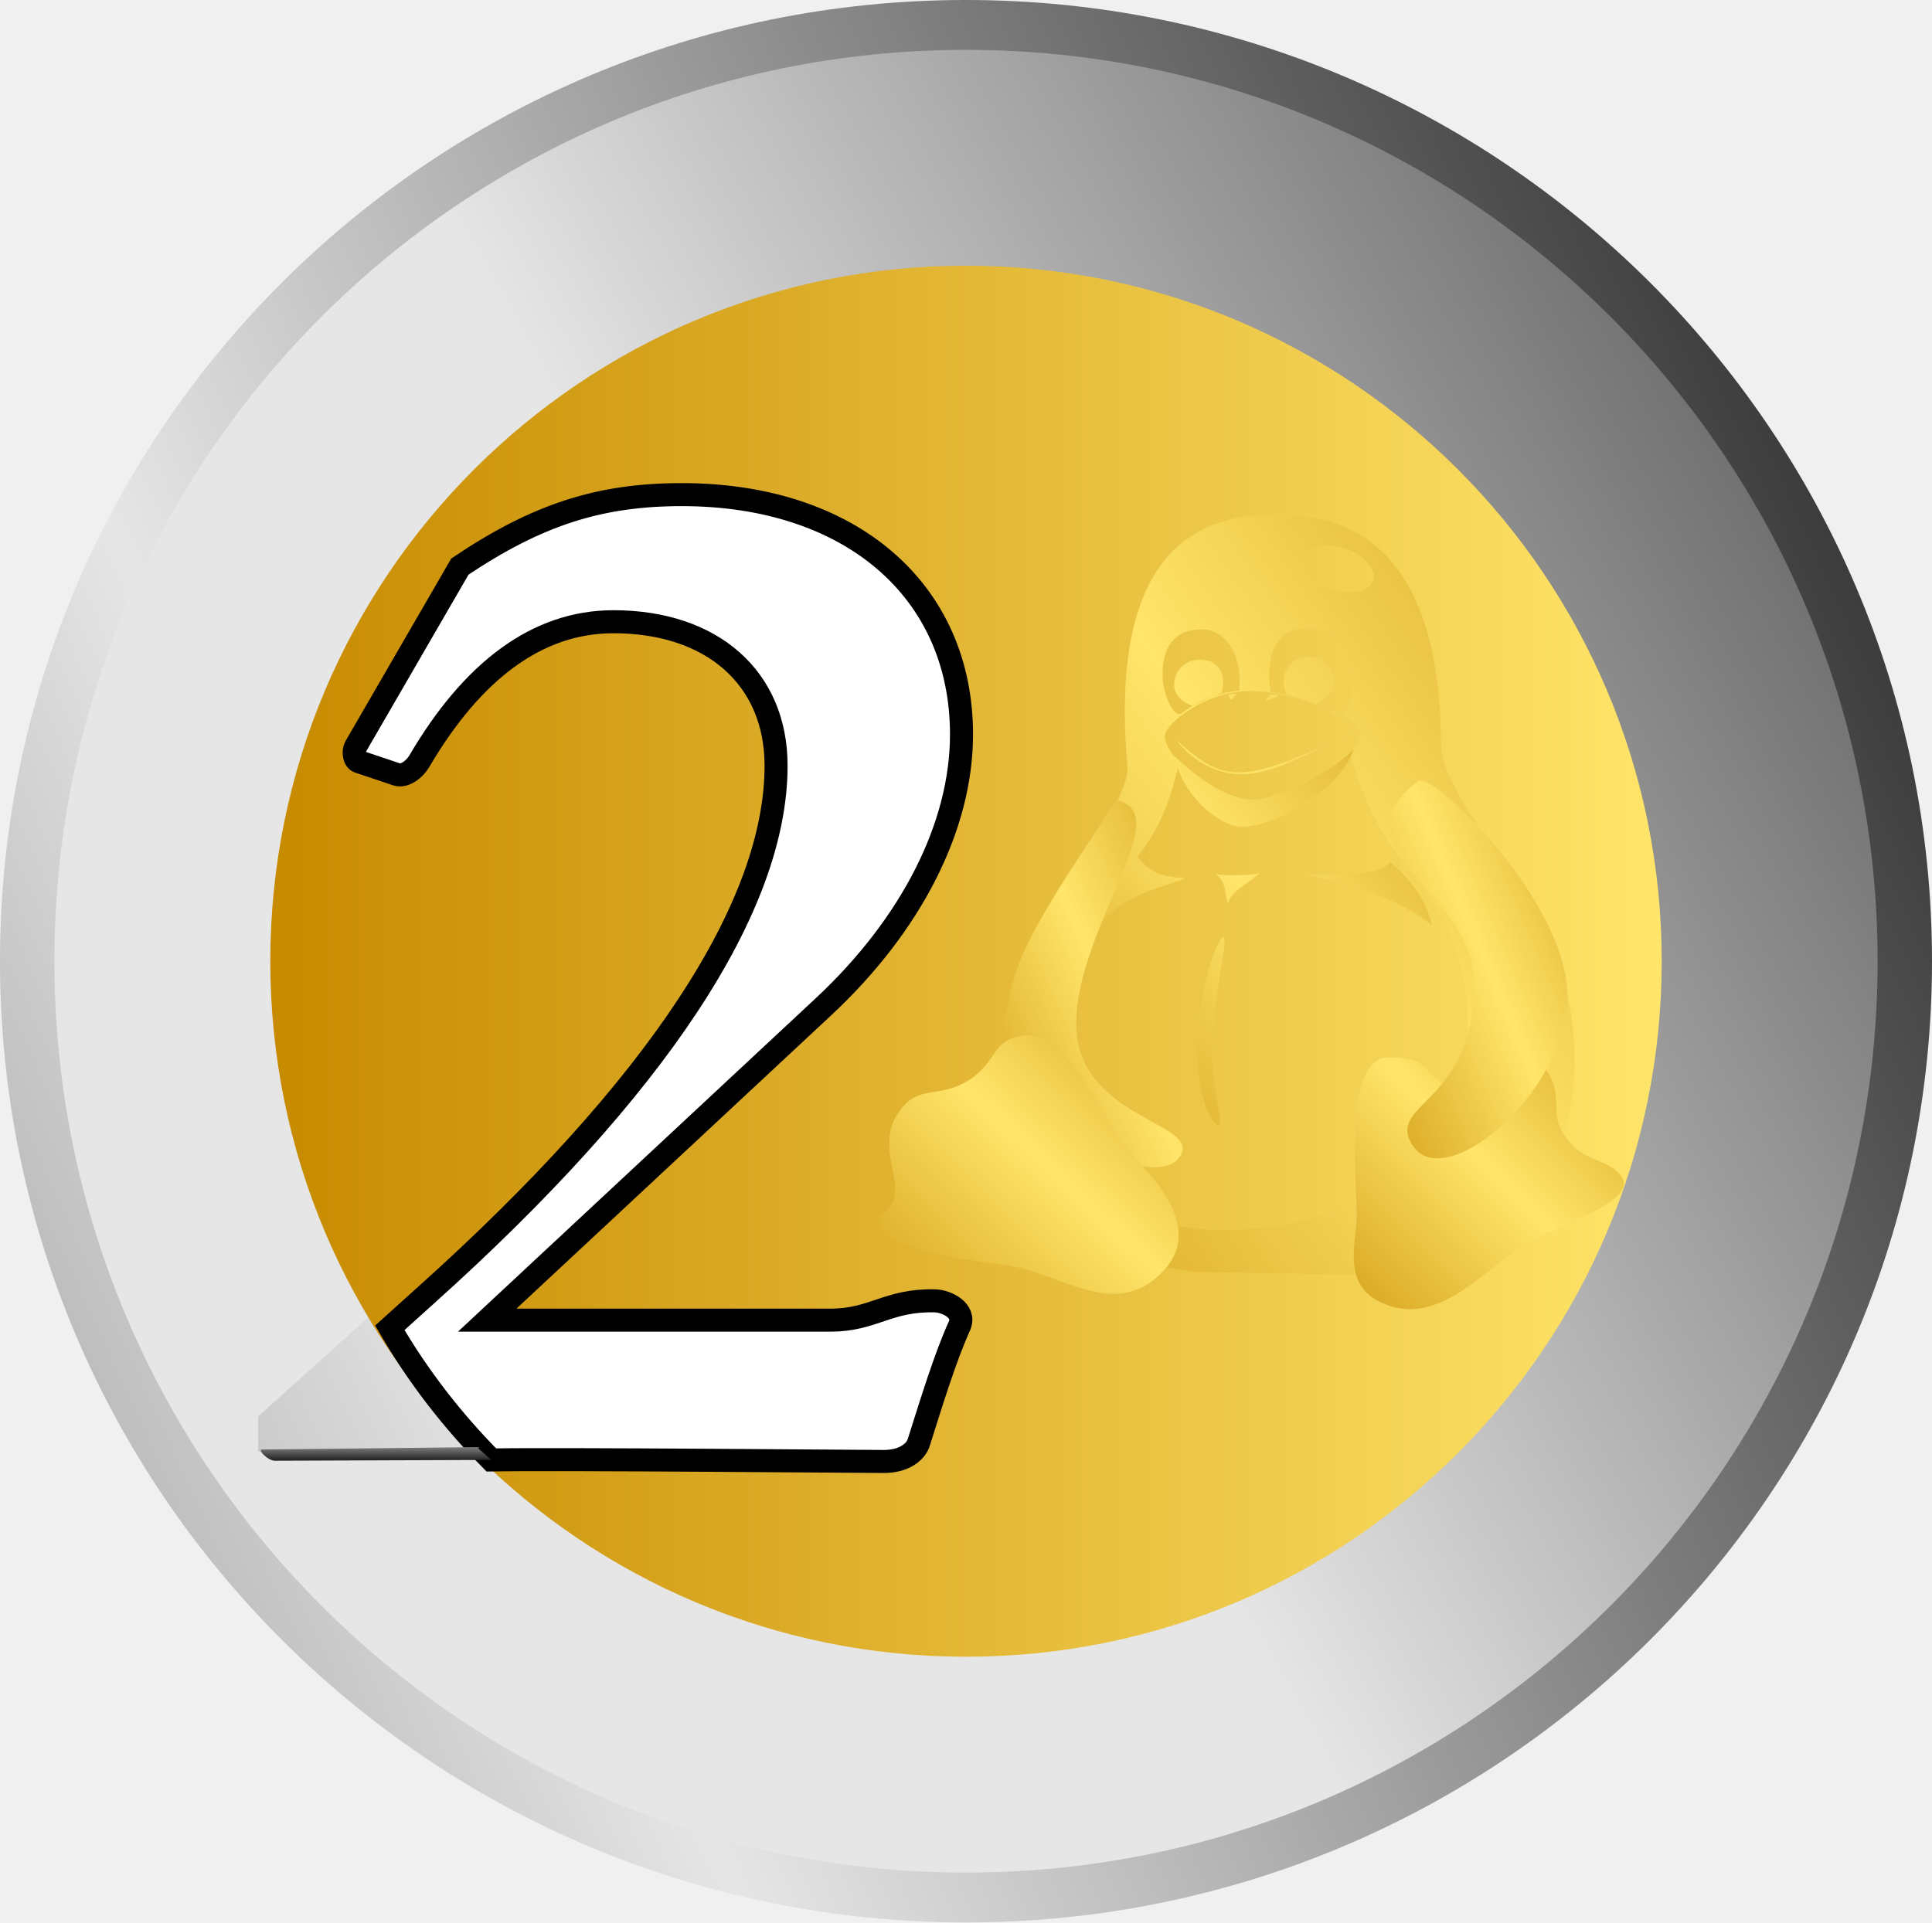
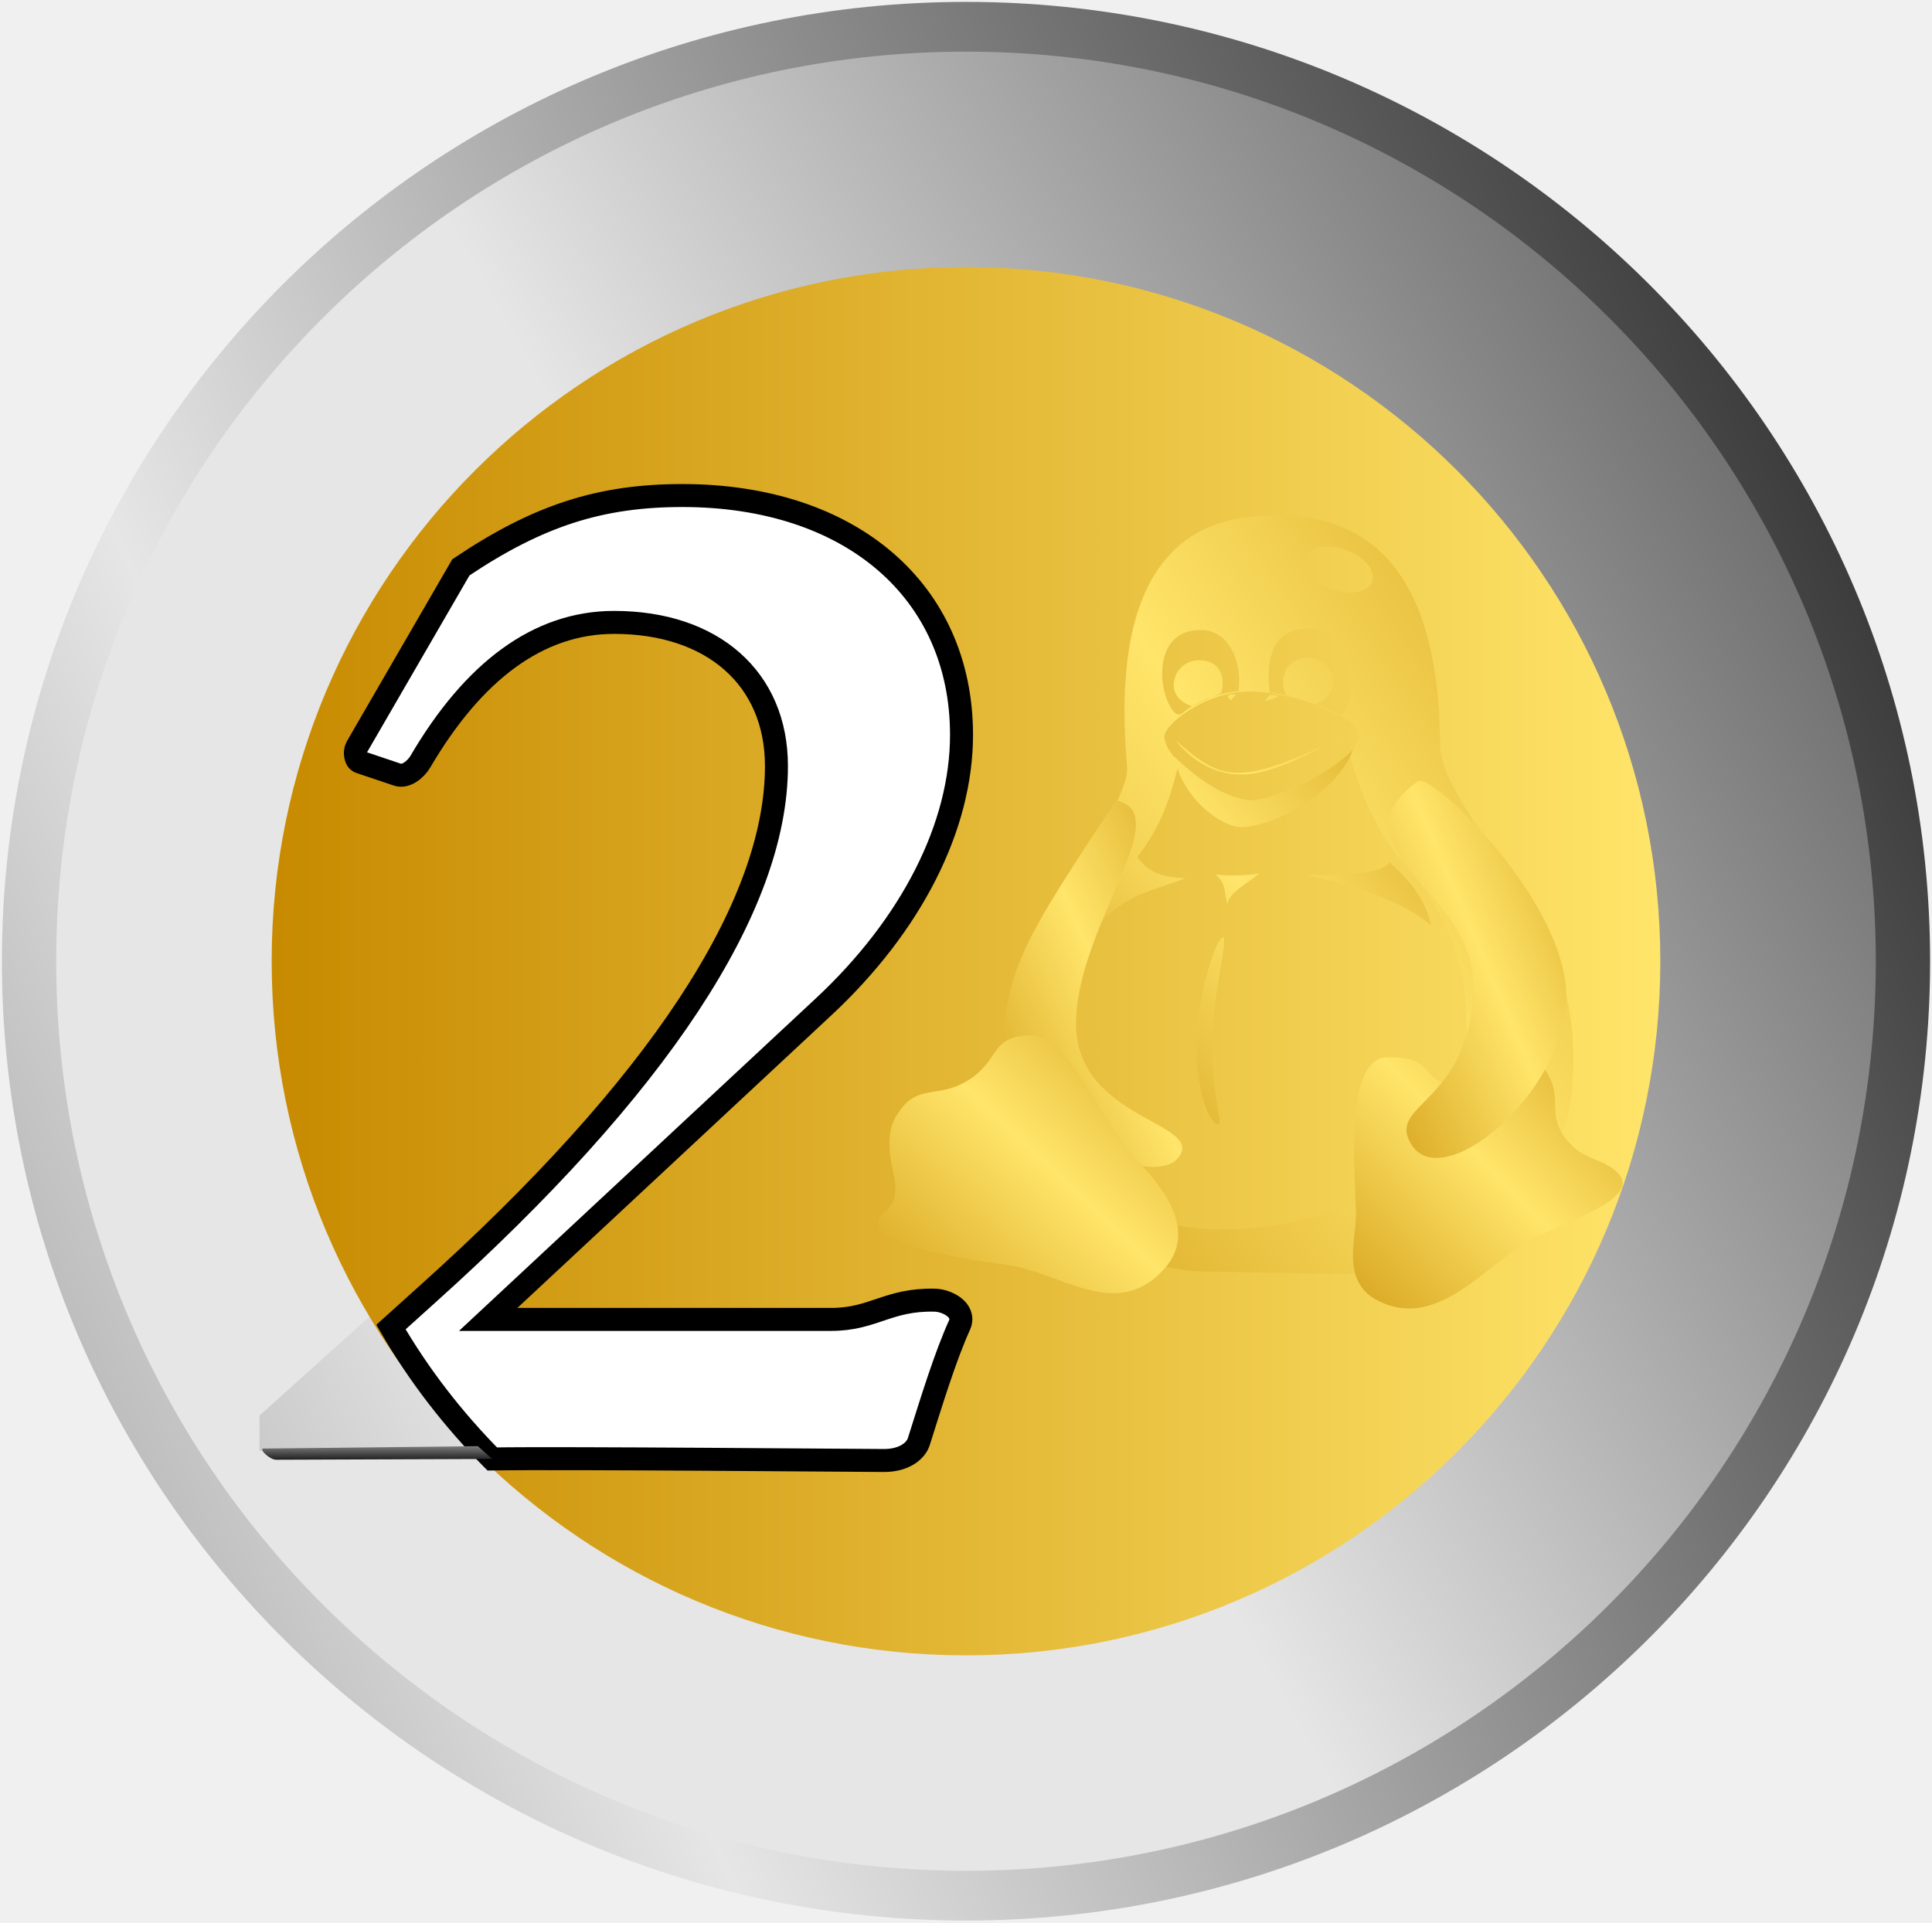
<svg xmlns="http://www.w3.org/2000/svg" xmlns:xlink="http://www.w3.org/1999/xlink" id="svg699" width="503.347" height="500.985" xml:space="preserve" version="1.0">
  <defs id="defs701">
    <linearGradient id="linearGradient651">
      <stop style="stop-color:#c78a00;stop-opacity:1;" offset="0" id="stop652" />
      <stop style="stop-color:#ffe56a;stop-opacity:1;" offset="1" id="stop653" />
    </linearGradient>
    <linearGradient id="linearGradient834">
      <stop style="stop-color:#191919;stop-opacity:1;" offset="0" id="stop835" />
      <stop style="stop-color:#e6e6e6;stop-opacity:1;" offset="1" id="stop836" />
    </linearGradient>
-     <linearGradient xlink:href="#linearGradient834" id="linearGradient2201" gradientTransform="scale(1.002355,0.9976509)" spreadMethod="reflect" x1="673.504" y1="300.079" x2="225.419" y2="504.084" gradientUnits="userSpaceOnUse" />
-     <linearGradient xlink:href="#linearGradient834" id="linearGradient2203" x1="796.235" y1="326.768" x2="395.454" y2="553.135" gradientUnits="userSpaceOnUse" />
-     <linearGradient xlink:href="#linearGradient651" id="linearGradient2205" gradientTransform="scale(1.004938,0.9950859)" x1="217.442" y1="507.386" x2="577.102" y2="507.386" gradientUnits="userSpaceOnUse" />
+     <linearGradient xlink:href="#linearGradient834" id="linearGradient2201" gradientTransform="matrix(1.000384,0,0,0.9956892,-1.666581,2.712126)" spreadMethod="reflect" x1="673.504" y1="300.079" x2="225.419" y2="504.084" gradientUnits="userSpaceOnUse" />
+     <linearGradient xlink:href="#linearGradient834" id="linearGradient2203" x1="796.235" y1="326.768" x2="395.454" y2="553.135" gradientUnits="userSpaceOnUse" gradientTransform="matrix(0.9980337,0,0,0.9980337,-0.4878353,1.533114)" />
+     <linearGradient xlink:href="#linearGradient651" id="linearGradient2205" gradientTransform="matrix(1.005914,0,0,1.005914,1.974738,9.86128)" x1="217.442" y1="507.386" x2="577.102" y2="507.386" gradientUnits="userSpaceOnUse" />
    <linearGradient xlink:href="#linearGradient651" id="linearGradient2209" spreadMethod="reflect" x1="286.067" y1="307.054" x2="461.85" y2="147.59" gradientTransform="scale(0.9767462,1.023807)" gradientUnits="userSpaceOnUse" />
    <linearGradient xlink:href="#linearGradient651" id="linearGradient2211" spreadMethod="reflect" x1="382.073" y1="269.313" x2="533.91" y2="131.573" gradientTransform="scale(0.8819901,1.1338)" gradientUnits="userSpaceOnUse" />
    <linearGradient xlink:href="#linearGradient651" id="linearGradient2213" spreadMethod="reflect" x1="572.364" y1="204.567" x2="631.662" y2="150.774" gradientTransform="scale(0.935494,1.068954)" gradientUnits="userSpaceOnUse" />
    <linearGradient xlink:href="#linearGradient651" id="linearGradient2215" spreadMethod="reflect" x1="763.868" y1="158.541" x2="806.985" y2="119.428" gradientTransform="scale(0.6957958,1.437203)" gradientUnits="userSpaceOnUse" />
    <linearGradient xlink:href="#linearGradient651" id="linearGradient2217" spreadMethod="reflect" x1="266.824" y1="418.967" x2="342.593" y2="350.232" gradientTransform="scale(1.640356,0.6096237)" gradientUnits="userSpaceOnUse" />
    <linearGradient xlink:href="#linearGradient651" id="linearGradient2219" spreadMethod="reflect" x1="578.599" y1="267.881" x2="622.333" y2="228.207" gradientTransform="scale(1.029559,0.9712894)" gradientUnits="userSpaceOnUse" />
    <linearGradient xlink:href="#linearGradient651" id="linearGradient2221" spreadMethod="reflect" x1="459.526" y1="275.189" x2="506.249" y2="232.803" gradientTransform="scale(1.071609,0.9331764)" gradientUnits="userSpaceOnUse" />
    <linearGradient xlink:href="#linearGradient651" id="linearGradient2223" spreadMethod="reflect" x1="898.972" y1="153.952" x2="942.473" y2="114.49" gradientTransform="scale(0.6819639,1.466353)" gradientUnits="userSpaceOnUse" />
-     <linearGradient xlink:href="#linearGradient834" id="linearGradient2225" gradientTransform="scale(4.113553,0.2430988)" x1="60.418" y1="2676.568" x2="60.523" y2="2644.241" gradientUnits="userSpaceOnUse" />
+     <linearGradient xlink:href="#linearGradient834" id="linearGradient2225" gradientTransform="matrix(4.105465,0,0,0.2426208,0.7896698,1.02298)" x1="60.418" y1="2676.568" x2="60.523" y2="2644.241" gradientUnits="userSpaceOnUse" />
  </defs>
  <g id="g2185" transform="translate(-149.9224,-269.7552)">
-     <path transform="translate(-2.46109,1.692474)" id="path687" d="M 655.731,518.555 C 655.731,656.898 543.053,769.048 404.057,769.048 C 265.062,769.048 152.383,656.898 152.383,518.555 C 152.383,380.212 265.062,268.063 404.057,268.063 C 543.053,268.063 655.731,380.212 655.731,518.555 z M 396.999,636.058 L 396.999,636.058 z " style="font-size:48px;font-style:italic;font-weight:bold;fill:url(#linearGradient2201);fill-opacity:1;stroke-width:1;font-family:Luxi Serif" />
-     <path transform="translate(-1.280022,0.511139)" id="path708" d="M 218.455,647.553 C 244.988,647.185 292.904,646.45 307.556,646.45 C 313.892,646.45 313.892,646.45 384.777,647.553 C 390.717,625.125 392.697,618.874 397.845,609.682 L 394.677,607.476 C 381.609,609.682 373.293,610.418 362.205,610.418 L 272.708,610.418 L 360.225,528.794 C 383.193,507.469 396.261,481.731 396.261,457.832 C 396.261,420.329 367.353,395.327 323.396,395.327 C 302.012,395.327 285.776,400.475 265.58,414.079 L 243.404,464.083 L 255.284,467.392 L 260.828,458.568 C 275.48,435.404 285.776,428.418 305.576,428.418 C 331.316,428.418 347.949,443.125 347.949,465.921 C 347.949,502.689 317.06,549.751 256.868,603.8 L 218.455,638.361 L 218.455,647.553 z M 640.376,519.736 C 640.376,650.904 534.044,757.236 402.876,757.236 C 271.709,757.236 165.376,650.904 165.376,519.736 C 165.376,388.569 271.709,282.237 402.876,282.237 C 534.044,282.237 640.376,388.569 640.376,519.736 z M 392.25,630.762 L 392.25,630.762 z " style="font-size:48px;font-style:italic;font-weight:bold;fill:url(#linearGradient2203);stroke-width:1;font-family:URW Palladio L" />
-     <path transform="matrix(1.002943,0,0,1.012873,1.187403,8.855713)" d="M 579.952,504.892 A 180.718,178.946 0 0 1 399.234,683.839 180.718,178.946 0 0 1 218.515,504.892 180.718,178.946 0 0 1 399.234,325.946 180.718,178.946 0 0 1 579.952,504.892 Z" id="path709" style="fill:url(#linearGradient2205);fill-opacity:1;fill-rule:evenodd;stroke:none;stroke-width:1pt;stroke-linecap:butt;stroke-linejoin:miter;stroke-opacity:1" />
-     <path id="path705" d="M 277.926,650.216 C 267.739,639.903 258.801,628.403 251.489,615.778 L 261.051,607.153 C 321.239,553.091 352.114,506.028 352.114,469.278 C 352.114,446.466 335.489,431.778 309.739,431.778 C 289.926,431.778 272.995,444.538 259.142,468.167 C 258.005,470.106 255.378,472.275 253.225,471.551 L 243.375,468.238 C 242.113,467.814 241.9,465.479 242.567,464.327 L 269.739,417.403 C 289.926,403.841 306.176,398.653 327.551,398.653 C 371.551,398.653 400.426,423.653 400.426,461.153 C 400.426,485.091 387.364,510.778 364.426,532.153 L 276.864,613.778 L 366.364,613.778 C 377.489,613.778 381.184,608.475 393.435,608.753 C 396.701,608.827 401.484,611.341 399.963,615.116 C 396.149,623.54 392.715,634.854 389.344,645.475 C 388.576,648.234 385.286,650.614 380.226,650.614 C 374.663,650.614 295.801,649.903 277.926,650.216 z " style="font-size:12px;fill:#ffffff;fill-rule:evenodd;stroke-width:6;stroke:#000000;fill-opacity:1;stroke-opacity:1;stroke-miterlimit:4;stroke-dasharray:none" />
-     <g style="font-size:12px;fill:url(#linearGradient2209)" transform="matrix(0.896439,0,0,0.911599,29.62592,306.5531)" id="g944">
-       <path id="path943" d="M 489.278,157.631 C 486.772,158.647 483.694,159.962 480.892,161.423 C 479.342,161.006 475.428,159.274 475.428,155.334 C 475.428,151.395 478.715,148.201 482.771,148.201 C 488.079,148.201 490.74,151.812 489.278,157.631 z M 521.931,154.542 C 521.931,158.481 518.018,160.213 516.677,160.839 C 513.039,159.587 510.169,158.69 508.081,158.091 C 505.576,152.273 509.281,147.409 514.589,147.409 C 518.644,147.409 521.931,150.602 521.931,154.542 z M 554.013,282.146 C 539.72,299.092 519.796,311.767 487.723,311.237 C 455.033,310.137 444.734,294.834 446.429,254.597 C 447.438,237.48 453.055,223.221 459.411,212.543 C 462.707,204.534 471.547,201.745 476.988,177.151 C 485.615,185.484 494.435,188.327 497.947,188.368 C 504.63,188.5 521.127,180.749 526.521,174.944 C 532.803,196.121 539.725,203.287 544.25,208.414 C 571.813,240.208 557.189,277.697 554.013,282.146 z M 494.287,157.059 C 487.712,157.64 481.731,160.345 477.727,163.528 C 475.279,165.209 472.064,157.889 472.064,152.412 C 472.064,145.021 475.264,139.546 483.471,139.546 C 490.999,139.546 495.515,147.939 494.287,157.059 z M 503.398,157.455 C 509.771,158.148 517.888,161.271 522.762,163.773 C 525.476,165.454 527.628,158.285 527.628,152.808 C 527.628,147.002 523.859,139.149 514.76,139.149 C 505.191,139.149 502.037,145.957 503.398,157.455 z M 504.72,106.748 C 474.713,106.428 457.109,126.495 461.861,178.93 C 463.584,198.238 361.052,308.565 481.469,323.227 L 525.574,324.02 C 606.83,319.264 591.702,249.105 588.899,241.103 C 580.632,213.48 553.195,187.453 553.002,172.625 C 552.814,127.353 535.865,106.275 504.72,106.748 z M 529.396,169.245 C 529.752,177.204 506.421,188.58 497.523,188.58 C 490.247,188.58 473.23,177.623 472.71,170.241 C 472.432,166.698 484.829,156.897 498.072,157.178 C 508.645,157.178 529.106,164.066 529.396,169.245 z M 505.632,158.671 C 504.892,159.112 502.511,159.884 502.269,159.814 C 501.759,159.707 502.936,158.889 503.134,158.385 C 503.312,157.911 506.372,158.23 505.632,158.671 z M 491.241,158.337 C 491.235,158.771 491.757,159.586 492.191,159.593 C 492.588,159.069 492.982,158.646 493.427,158.221 C 493.885,157.829 491.248,157.996 491.241,158.337 z M 475.86,171.008 C 475.197,169.892 481.804,180.511 494.418,180.924 C 505.206,181.305 518.872,172.425 527.163,168.921 C 494.235,184.859 489.641,183.049 475.86,171.008 z M 532.981,126.165 C 531.325,129.091 525.723,129.714 520.467,127.557 C 515.212,125.399 512.294,121.278 513.95,118.351 C 515.606,115.425 521.208,114.802 526.464,116.96 C 531.719,119.117 534.637,123.239 532.981,126.165 z " style="font-size:12px;fill:url(#linearGradient2211);fill-rule:evenodd" />
-       <path transform="matrix(1.381431,0,0,1.342002,-335.1481,-21.47379)" id="path871" d="M 594.852,209.012 C 594.852,220.102 597.374,225.548 596.069,225.548 C 594.765,225.548 591.589,219.893 591.589,208.803 C 591.589,197.713 595.809,185.597 597.113,185.597 C 598.418,185.597 594.852,197.922 594.852,209.012 z M 632.27,169.58 C 636.446,173.297 639.96,177.675 641.004,183.062 C 633.845,176.84 621.884,173.959 614.934,172.33 C 621.049,172.121 630.123,172.503 632.27,169.58 z M 595.628,172.159 C 597.912,174.279 597.273,175.773 598.095,178.519 C 598.455,175.911 602.573,173.929 604.812,171.948 C 601.959,172.436 598.48,172.506 595.628,172.159 z M 578.985,168.302 C 576.673,170.958 573.79,175.239 570.989,182.792 C 576.895,176.152 582.689,175.629 589.221,172.957 C 583.315,172.748 581.132,171.225 578.985,168.302 z M 624.536,145.545 C 621.584,154.254 608.006,162.059 600.918,162.059 C 596.783,162.059 588.403,155.741 586.926,147.032 C 592.431,152.456 598.446,156.175 603.083,156.36 C 608.211,156.488 619.777,150.57 624.536,145.545 z " style="font-size:12px;fill:url(#linearGradient2213);fill-rule:evenodd" />
-       <path transform="matrix(1.381431,0,0,1.342002,-335.1483,-21.47379)" id="path758" d="M 566.178,204.005 C 566.178,224.598 593.484,225.005 587.808,232.522 C 582.64,239.91 550.72,226.535 550.72,205.942 C 552.808,190.359 555.566,185.505 574.645,156.366 C 587.54,159.197 566.178,183.411 566.178,204.005 z " style="font-size:12px;fill:url(#linearGradient2215);fill-rule:evenodd" />
+     <path id="path687" d="m 652.775,520.248 c 0,138.071 -112.456,250 -251.179,250 -138.722,0 -251.179,-111.929 -251.179,-250 0,-138.071 112.457,-250 251.179,-250 138.723,0 251.179,111.929 251.179,250 z M 394.551,637.519 Z" style="font-style:italic;font-weight:bold;font-size:48px;font-family:'Luxi Serif';fill:url(#linearGradient2201);fill-opacity:1;stroke-width:0.998" />
+     <path id="path708" d="m 217.538,647.813 c 26.48,-0.367 74.302,-1.101 88.926,-1.101 6.324,0 6.324,0 77.069,1.101 5.928,-22.384 7.905,-28.622 13.043,-37.796 l -3.162,-2.202 c -13.042,2.202 -21.342,2.936 -32.408,2.936 h -89.321 l 87.345,-81.464 c 22.923,-21.283 35.966,-46.97 35.966,-70.822 0,-37.429 -28.851,-62.382 -72.721,-62.382 -21.342,0 -37.546,5.137 -57.703,18.715 l -22.133,49.906 11.857,3.303 5.533,-8.807 c 14.623,-23.118 24.899,-30.09 44.66,-30.09 25.69,0 42.289,14.678 42.289,37.429 0,36.695 -30.828,83.665 -90.902,137.607 l -38.337,34.494 z M 638.629,520.248 c 0,130.91 -106.123,237.033 -237.033,237.033 -130.909,0 -237.033,-106.123 -237.033,-237.033 0,-130.91 106.123,-237.033 237.033,-237.033 130.91,0 237.033,106.123 237.033,237.033 z m -247.638,110.807 z" style="font-style:italic;font-weight:bold;font-size:48px;font-family:'URW Palladio L';fill:url(#linearGradient2203);stroke-width:0.998" />
+     <ellipse id="path709" style="fill:url(#linearGradient2205);fill-opacity:1;fill-rule:evenodd;stroke:none;stroke-width:1.006pt;stroke-linecap:butt;stroke-linejoin:miter;stroke-opacity:1" cx="401.596" cy="520.248" rx="180.894" ry="180.894" />
+     <path id="path705" d="M 278.169,649.96 C 268.002,639.668 259.082,628.191 251.784,615.59 l 9.544,-8.608 c 60.069,-53.956 90.883,-100.926 90.883,-137.604 0,-22.768 -16.592,-37.426 -42.292,-37.426 -19.774,0 -36.671,12.735 -50.497,36.318 -1.135,1.935 -3.756,4.1 -5.906,3.377 l -9.83,-3.306 c -1.259,-0.423 -1.472,-2.753 -0.806,-3.903 l 27.118,-46.832 c 20.148,-13.536 36.366,-18.713 57.699,-18.713 43.913,0 72.732,24.951 72.732,62.377 0,23.89 -13.037,49.527 -35.929,70.86 l -87.39,81.465 h 89.324 c 11.103,0 14.791,-5.293 27.018,-5.016 3.26,0.074 8.033,2.583 6.515,6.351 -3.807,8.407 -7.234,19.698 -10.599,30.299 -0.766,2.754 -4.05,5.129 -9.1,5.129 -5.552,0 -84.259,-0.709 -102.098,-0.397 z" style="font-size:12px;fill:#ffffff;fill-opacity:1;fill-rule:evenodd;stroke:#000000;stroke-width:5.988;stroke-miterlimit:4;stroke-dasharray:none;stroke-opacity:1" />
+     <g style="font-size:12px;fill:url(#linearGradient2209)" transform="matrix(0.8946763,0,0,0.9098065,30.35733,306.9733)" id="g944">
+       <path id="path943" d="m 489.278,157.631 c -2.506,1.016 -5.584,2.331 -8.386,3.792 -1.55,-0.418 -5.464,-2.15 -5.464,-6.089 0,-3.939 3.287,-7.133 7.343,-7.133 5.308,0 7.969,3.611 6.507,9.43 z m 32.653,-3.089 c 0,3.94 -3.914,5.671 -5.255,6.298 -3.638,-1.253 -6.508,-2.15 -8.596,-2.748 -2.506,-5.819 1.2,-10.683 6.508,-10.683 4.055,0 7.343,3.194 7.343,7.133 z m 32.082,127.605 c -14.293,16.946 -34.217,29.621 -66.29,29.091 -32.69,-1.101 -42.989,-16.403 -41.294,-56.64 1.01,-17.117 6.627,-31.376 12.983,-42.054 3.296,-8.009 12.136,-10.797 17.577,-35.392 8.627,8.333 17.447,11.176 20.958,11.216 6.684,0.132 23.18,-7.619 28.574,-13.424 6.282,21.177 13.204,28.343 17.729,33.47 27.563,31.794 12.939,69.283 9.763,73.732 z M 494.287,157.059 c -6.576,0.582 -12.556,3.287 -16.56,6.469 -2.448,1.681 -5.662,-5.639 -5.662,-11.117 0,-7.391 3.2,-12.866 11.407,-12.866 7.528,0 12.044,8.393 10.816,17.513 z m 9.111,0.396 c 6.372,0.693 14.489,3.816 19.364,6.318 2.714,1.681 4.866,-5.488 4.866,-10.965 0,-5.806 -3.769,-13.659 -12.868,-13.659 -9.569,0 -12.723,6.808 -11.362,18.306 z m 1.322,-50.707 c -30.007,-0.32 -47.611,19.747 -42.859,72.182 1.723,19.308 -100.809,129.635 19.607,144.297 l 44.105,0.793 c 81.256,-4.755 66.128,-74.915 63.325,-82.917 -8.267,-27.623 -35.704,-53.65 -35.897,-68.478 -0.188,-45.272 -17.137,-66.35 -48.282,-65.877 z m 24.676,62.497 c 0.356,7.959 -22.975,19.335 -31.873,19.335 -7.276,0 -24.293,-10.957 -24.813,-18.338 -0.278,-3.543 12.119,-13.344 25.362,-13.064 10.573,0 31.034,6.888 31.324,12.067 z m -23.765,-10.573 c -0.74,0.441 -3.121,1.213 -3.363,1.143 -0.509,-0.107 0.667,-0.926 0.866,-1.429 0.177,-0.474 3.237,-0.154 2.498,0.286 z m -14.391,-0.334 c -0.007,0.434 0.516,1.249 0.95,1.256 0.397,-0.525 0.792,-0.947 1.237,-1.372 0.457,-0.392 -2.18,-0.225 -2.186,0.116 z M 475.86,171.008 c -0.663,-1.117 5.944,9.503 18.558,9.916 10.788,0.38 24.453,-8.5 32.745,-12.004 -32.928,15.938 -37.522,14.129 -51.303,2.088 z m 57.121,-44.844 c -1.656,2.926 -7.258,3.549 -12.514,1.392 -5.255,-2.158 -8.174,-6.279 -6.518,-9.205 1.656,-2.926 7.258,-3.549 12.514,-1.392 5.255,2.158 8.173,6.279 6.518,9.205 z" style="font-size:12px;fill:url(#linearGradient2211);fill-rule:evenodd" />
+       <path transform="matrix(1.381431,0,0,1.342002,-335.1481,-21.47379)" id="path871" d="m 594.852,209.012 c 0,11.09 2.522,16.536 1.217,16.536 -1.305,0 -4.48,-5.655 -4.48,-16.745 0,-11.09 4.219,-23.206 5.524,-23.206 1.305,0 -2.261,12.325 -2.261,23.414 z M 632.27,169.58 c 4.176,3.716 7.69,8.095 8.734,13.482 -7.159,-6.222 -19.119,-9.103 -26.069,-10.732 6.114,-0.209 15.188,0.173 17.336,-2.75 z m -36.642,2.579 c 2.284,2.12 1.645,3.613 2.468,6.359 0.36,-2.608 4.478,-4.589 6.717,-6.571 -2.853,0.488 -6.332,0.558 -9.184,0.211 z m -16.643,-3.857 c -2.312,2.656 -5.195,6.937 -7.996,14.49 5.906,-6.64 11.7,-7.163 18.232,-9.836 -5.906,-0.209 -8.089,-1.731 -10.236,-4.654 z m 45.552,-22.757 c -2.953,8.709 -16.531,16.515 -23.619,16.515 -4.135,0 -12.515,-6.318 -13.991,-15.027 5.504,5.423 11.52,9.143 16.157,9.328 5.128,0.128 16.694,-5.79 21.453,-10.815 z" style="font-size:12px;fill:url(#linearGradient2213);fill-rule:evenodd" />
+       <path transform="matrix(1.381431,0,0,1.342002,-335.1483,-21.47379)" id="path758" d="m 566.178,204.005 c 0,20.593 27.305,21 21.63,28.517 -5.168,7.388 -37.088,-5.987 -37.088,-26.58 2.088,-15.582 4.846,-20.437 23.926,-49.576 12.895,2.832 -8.467,27.045 -8.467,47.639 z" style="font-size:12px;fill:url(#linearGradient2215);fill-rule:evenodd" />
      <g style="font-size:12px;fill:url(#linearGradient2217)" transform="matrix(1.381431,0,0,1.342002,-325.2191,-15.60249)" id="g1065">
-         <path transform="translate(-7.1875,-4.375031)" id="path842" d="M 662.602,249.841 C 652.956,254.72 643.024,269.404 630.293,263.362 C 621.353,259.215 625.663,249.164 625.156,243.531 C 624.668,230.55 623.507,211.131 631.947,211.184 C 642.155,211.246 638.026,215.255 645.42,217.344 C 653.505,219.306 658.739,209.047 664.847,213.609 C 669.479,219.944 664.622,223.322 670.205,229.491 C 673.168,233.06 677.751,232.984 680.354,235.897 C 685.774,241.348 668.32,246.654 662.602,249.841 z " style="font-size:12px;fill:url(#linearGradient2219);fill-rule:evenodd" />
-         <path transform="translate(-7.1875,-4.375031)" id="path843" d="M 550.891,255.401 C 562.595,256.653 574.367,267.804 584.603,256.54 C 591.832,248.725 584.743,239.391 580.515,234.79 C 570.734,224.827 565.241,206.427 556.223,206.499 C 548.588,206.809 550.063,210.982 544.701,215.234 C 537.495,220.649 532.989,216.239 528.639,223.151 C 525.987,226.895 526.759,231.779 527.886,236.951 C 528.678,241.871 527.098,242.949 525.416,244.55 C 519.933,250.733 540.853,254.032 550.891,255.401 z " style="font-size:12px;fill:url(#linearGradient2221);fill-rule:evenodd" />
+         <path transform="translate(-7.1875,-4.375031)" id="path842" d="m 662.602,249.841 c -9.646,4.879 -19.579,19.563 -32.31,13.52 -8.94,-4.147 -4.629,-14.198 -5.136,-19.831 -0.488,-12.981 -1.649,-32.4 6.79,-32.347 10.208,0.062 6.079,4.071 13.473,6.16 8.085,1.962 13.319,-8.297 19.427,-3.735 4.632,6.335 -0.225,9.713 5.358,15.881 2.963,3.57 7.546,3.493 10.149,6.407 5.42,5.45 -12.034,10.757 -17.752,13.944 z" style="font-size:12px;fill:url(#linearGradient2219);fill-rule:evenodd" />
+         <path transform="translate(-7.1875,-4.375031)" id="path843" d="m 550.891,255.401 c 11.704,1.252 23.476,12.402 33.712,1.138 7.229,-7.815 0.14,-17.148 -4.088,-21.749 -9.781,-9.963 -15.275,-28.363 -24.293,-28.292 -7.635,0.311 -6.16,4.484 -11.522,8.735 -7.206,5.415 -11.712,1.005 -16.062,7.917 -2.652,3.745 -1.881,8.628 -0.753,13.8 0.792,4.92 -0.789,5.998 -2.47,7.599 -5.483,6.183 15.437,9.482 25.474,10.851 z" style="font-size:12px;fill:url(#linearGradient2221);fill-rule:evenodd" />
      </g>
-       <path transform="matrix(1.381431,0,0,1.342002,-335.1483,-21.47379)" id="path857" d="M 649.884,196.25 C 649.432,220.815 631.991,220.915 636.606,229.361 C 642.877,241.254 669.519,218.781 669.519,198.187 C 669.519,178.011 641.319,150.385 638.249,152.248 C 619.103,166.488 650.679,175.788 649.884,196.25 z " style="font-size:12px;fill:url(#linearGradient2223);fill-rule:evenodd" />
+       <path transform="matrix(1.381431,0,0,1.342002,-335.1483,-21.47379)" id="path857" d="m 649.884,196.25 c -0.452,24.564 -17.893,24.665 -13.278,33.111 6.27,11.893 32.912,-10.581 32.912,-31.174 0,-20.176 -28.2,-47.802 -31.27,-45.94 -19.146,14.241 12.43,23.54 11.635,44.003 z" style="font-size:12px;fill:url(#linearGradient2223);fill-rule:evenodd" />
    </g>
-     <path id="path692" d="M 218.198,647.495 C 216.855,647.51 219.766,650.424 221.539,650.418 L 277.916,650.209 L 274.157,646.868 L 218.198,647.495 z " style="font-size:12px;fill:url(#linearGradient2225);fill-rule:evenodd" />
+     <path id="path692" d="m 218.559,647.245 c -1.34,0.015 1.565,2.924 3.334,2.917 l 56.266,-0.208 -3.751,-3.334 z" style="font-size:12px;fill:url(#linearGradient2225);fill-rule:evenodd;stroke-width:0.998" />
  </g>
</svg>
